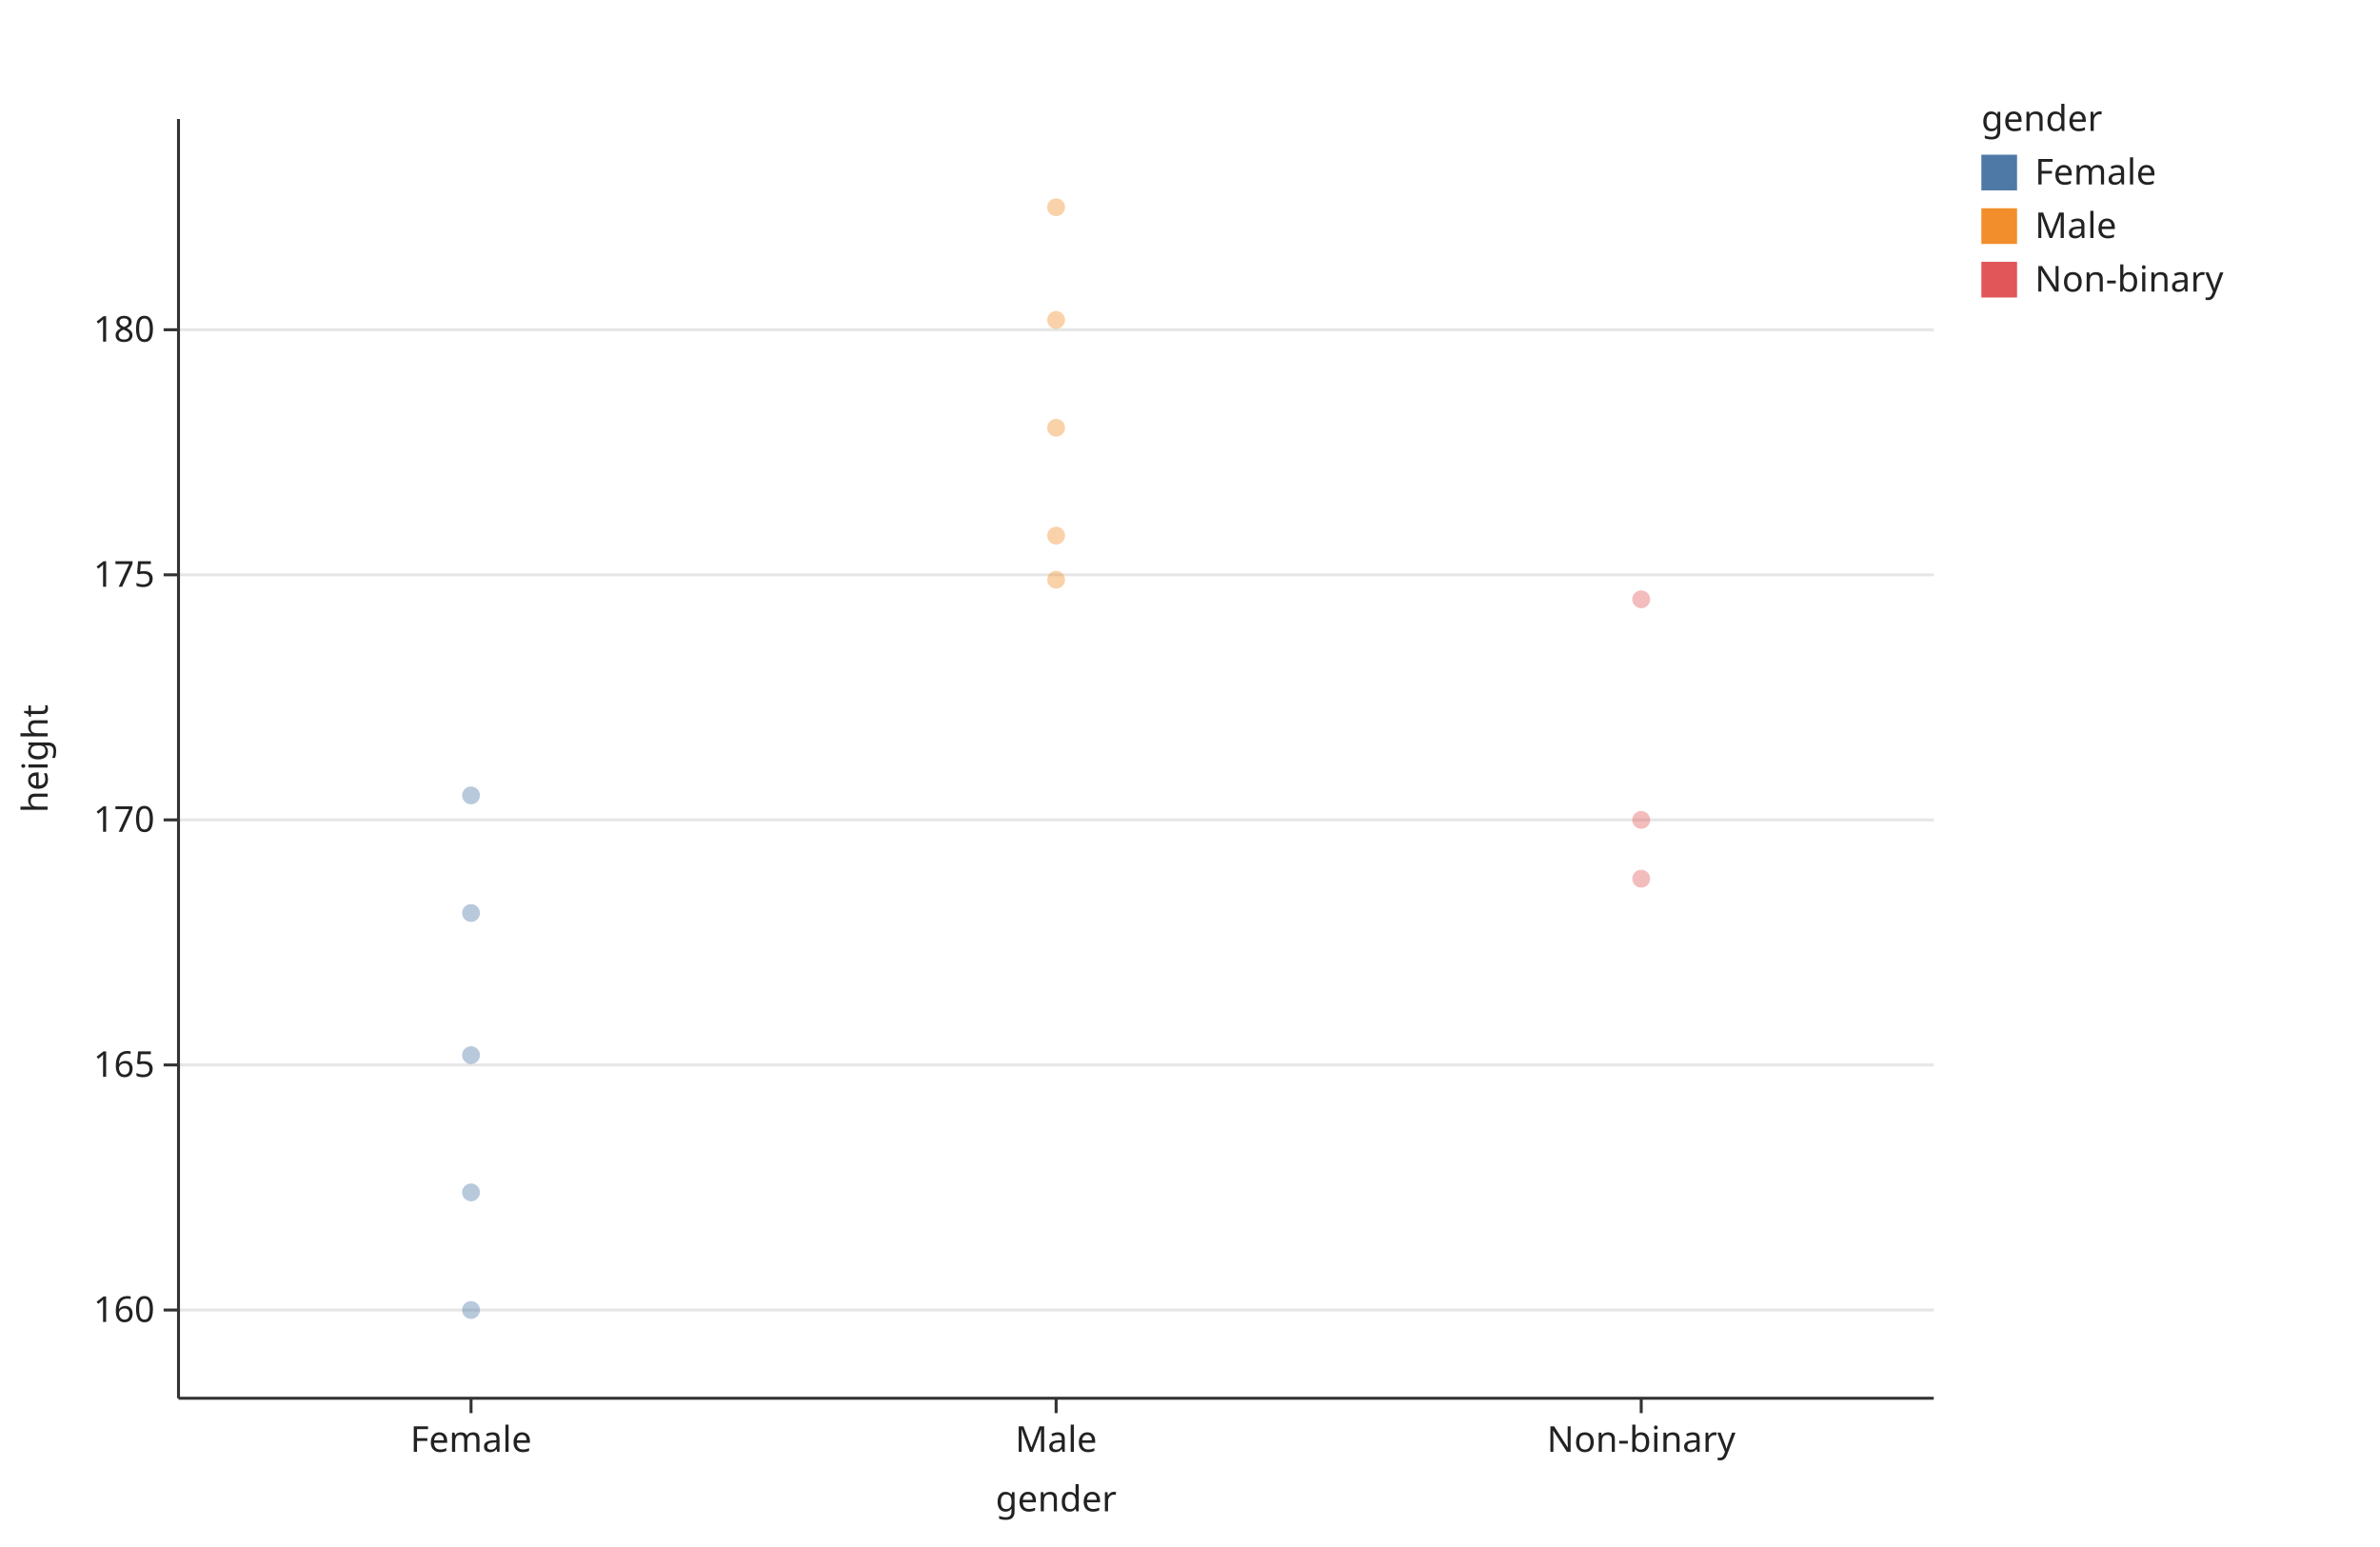
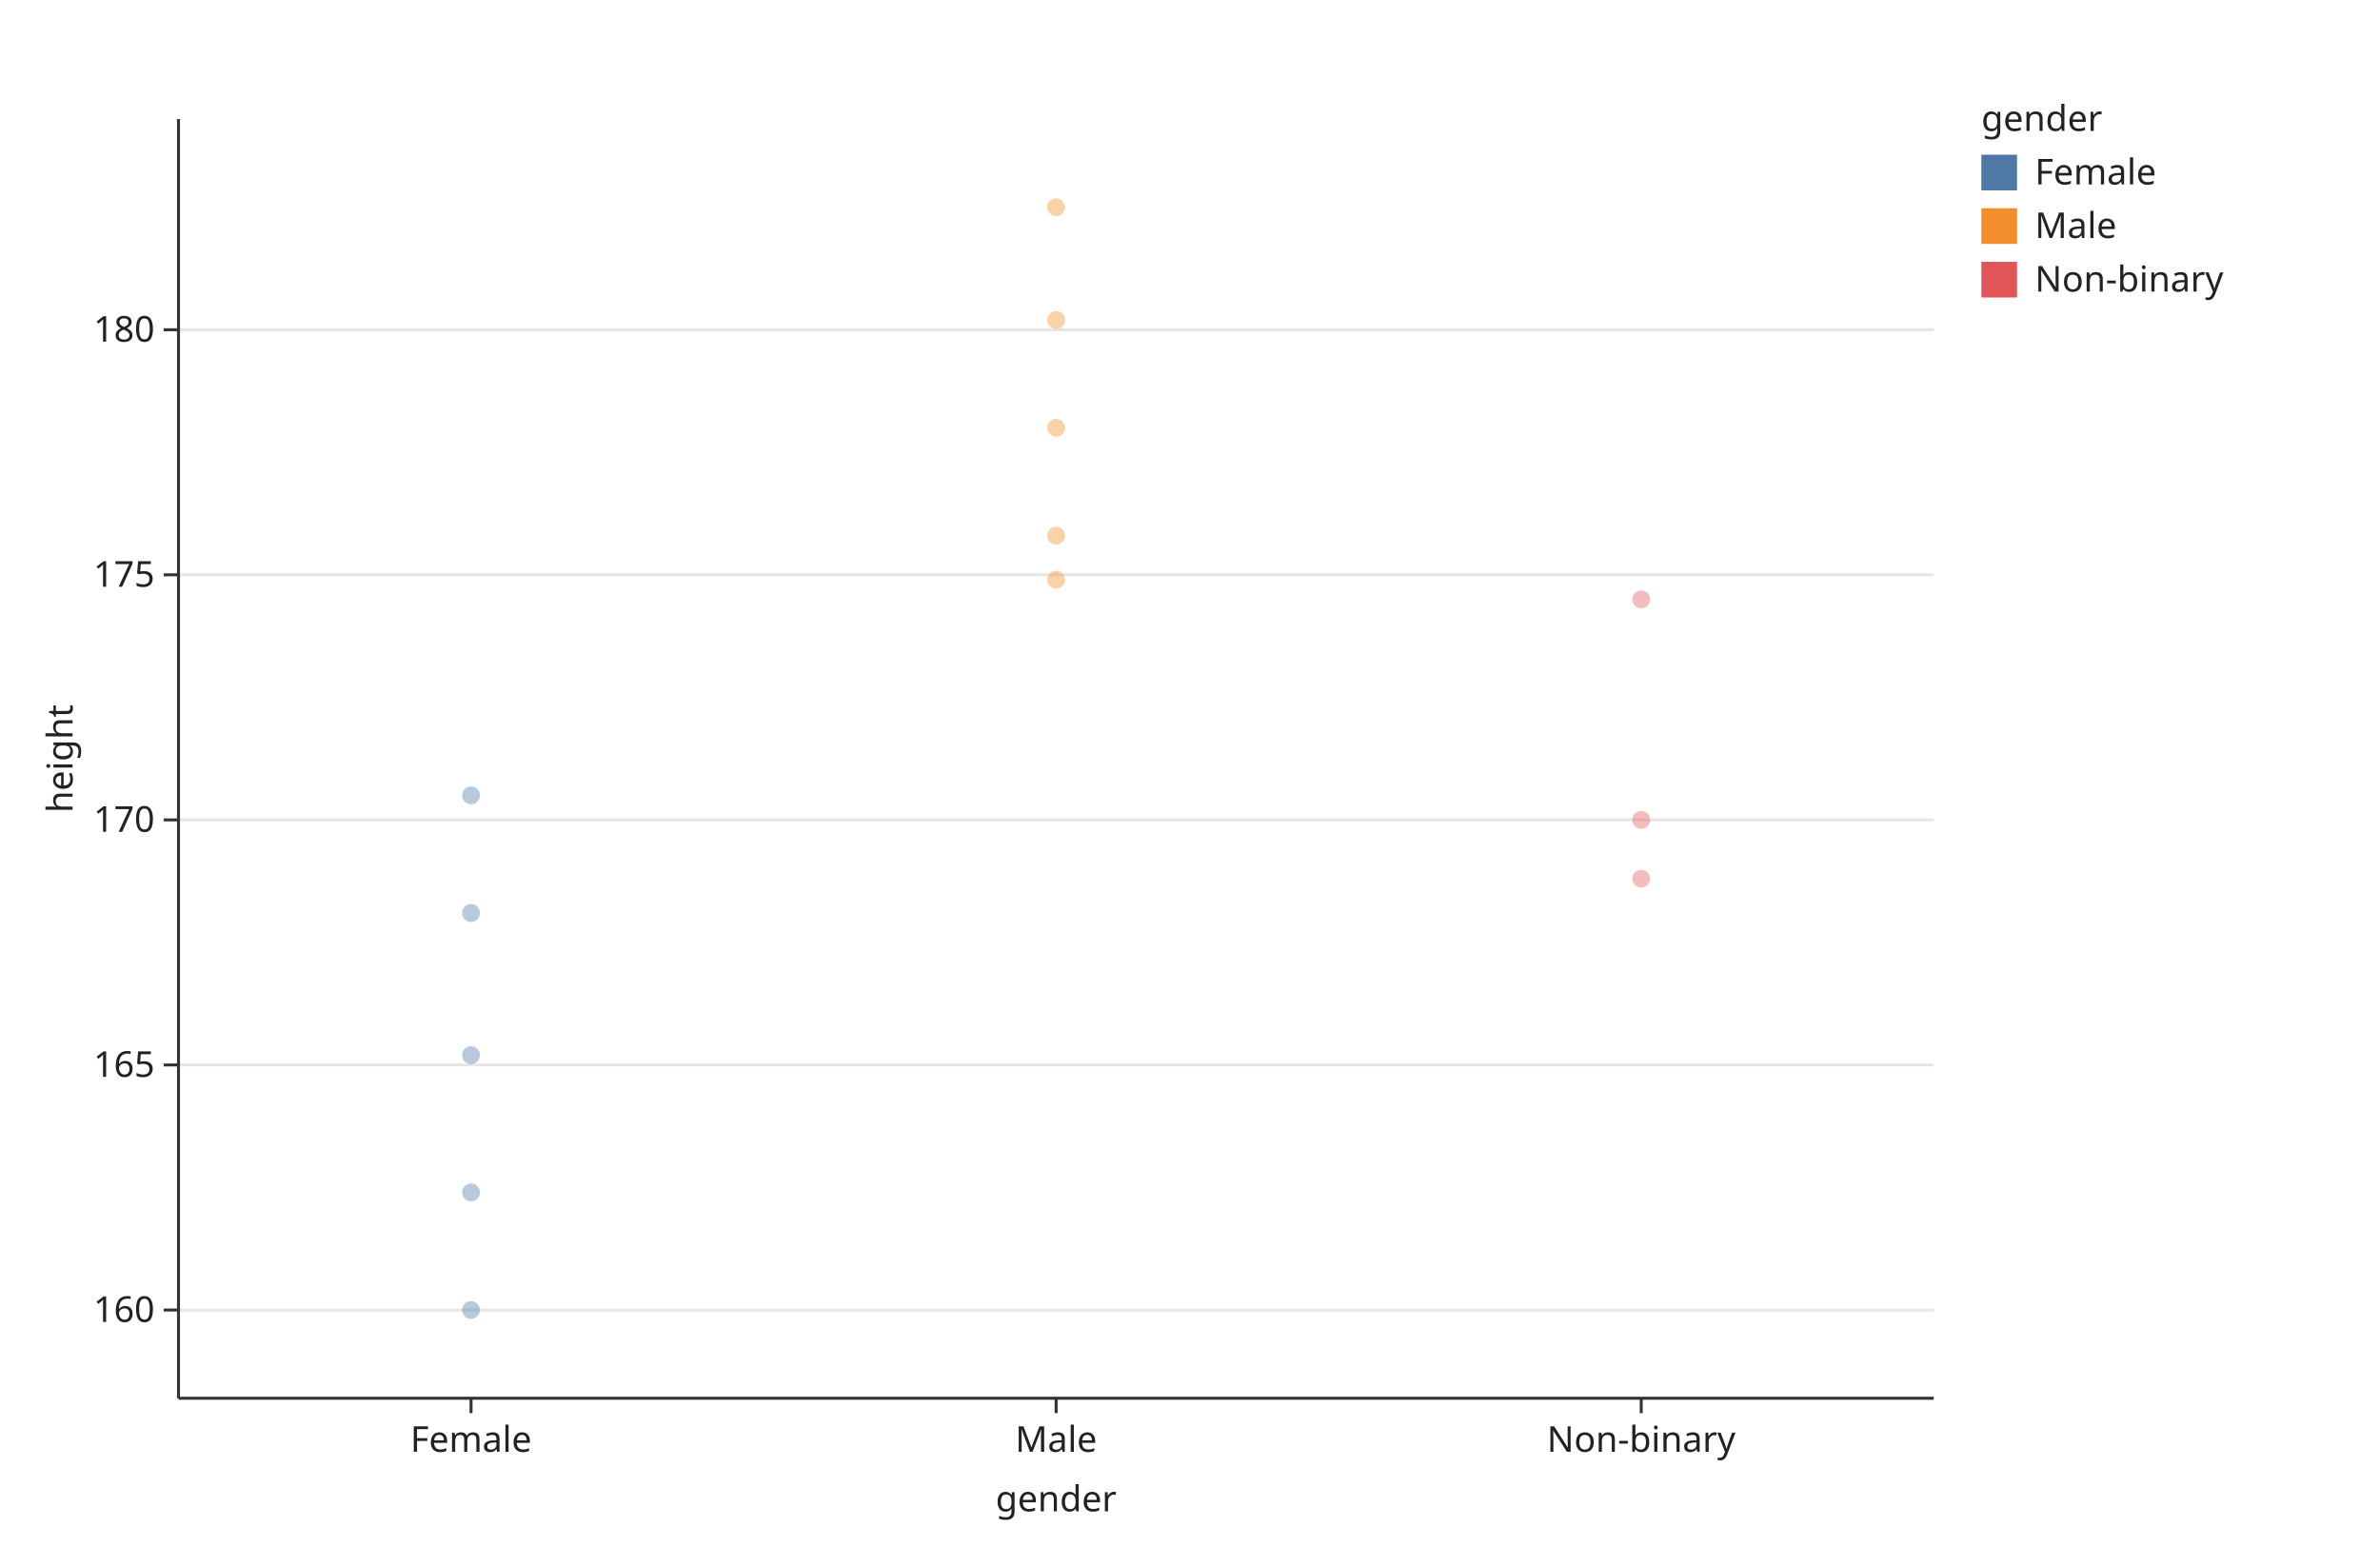
<svg xmlns="http://www.w3.org/2000/svg" width="800" height="520" viewBox="0 0 800 520" role="img">
  <rect class="algraf-background" x="0" y="0" width="800" height="520" fill="#ffffff" />
  <rect class="algraf-plot-area" x="60" y="40" width="590" height="430" fill="#ffffff" />
  <g class="algraf-grid">
    <line x1="60" y1="440.345" x2="650" y2="440.345" stroke="#e6e6e6" stroke-width="1" />
    <line x1="60" y1="357.969" x2="650" y2="357.969" stroke="#e6e6e6" stroke-width="1" />
    <line x1="60" y1="275.594" x2="650" y2="275.594" stroke="#e6e6e6" stroke-width="1" />
    <line x1="60" y1="193.218" x2="650" y2="193.218" stroke="#e6e6e6" stroke-width="1" />
    <line x1="60" y1="110.843" x2="650" y2="110.843" stroke="#e6e6e6" stroke-width="1" />
  </g>
  <g class="algraf-layer algraf-geom-point">
    <circle cx="158.333" cy="354.674" r="3" fill="#4E79A7" opacity="0.4" />
    <circle cx="158.333" cy="440.345" r="3" fill="#4E79A7" opacity="0.4" />
    <circle cx="158.333" cy="267.356" r="3" fill="#4E79A7" opacity="0.4" />
    <circle cx="158.333" cy="306.897" r="3" fill="#4E79A7" opacity="0.4" />
    <circle cx="158.333" cy="400.805" r="3" fill="#4E79A7" opacity="0.4" />
    <circle cx="355" cy="180.038" r="3" fill="#F28E2B" opacity="0.4" />
    <circle cx="355" cy="107.548" r="3" fill="#F28E2B" opacity="0.4" />
    <circle cx="355" cy="143.793" r="3" fill="#F28E2B" opacity="0.4" />
    <circle cx="355" cy="69.655" r="3" fill="#F28E2B" opacity="0.4" />
    <circle cx="355" cy="194.866" r="3" fill="#F28E2B" opacity="0.4" />
    <circle cx="551.667" cy="275.594" r="3" fill="#E15759" opacity="0.4" />
    <circle cx="551.667" cy="201.456" r="3" fill="#E15759" opacity="0.4" />
    <circle cx="551.667" cy="295.364" r="3" fill="#E15759" opacity="0.4" />
  </g>
  <g class="algraf-axes">
    <line x1="60" y1="470" x2="650" y2="470" stroke="#333333" stroke-width="1" />
    <line x1="158.333" y1="470" x2="158.333" y2="475" stroke="#333333" stroke-width="1" />
    <text x="158.333" y="488" text-anchor="middle" font-family="system-ui, sans-serif" font-size="12" fill="#222222">Female</text>
    <line x1="355" y1="470" x2="355" y2="475" stroke="#333333" stroke-width="1" />
    <text x="355" y="488" text-anchor="middle" font-family="system-ui, sans-serif" font-size="12" fill="#222222">Male</text>
    <line x1="551.667" y1="470" x2="551.667" y2="475" stroke="#333333" stroke-width="1" />
    <text x="551.667" y="488" text-anchor="middle" font-family="system-ui, sans-serif" font-size="12" fill="#222222">Non-binary</text>
    <text x="355" y="508" text-anchor="middle" font-family="system-ui, sans-serif" font-size="12" fill="#222222">gender</text>
    <line x1="60" y1="40" x2="60" y2="470" stroke="#333333" stroke-width="1" />
    <line x1="55" y1="440.345" x2="60" y2="440.345" stroke="#333333" stroke-width="1" />
    <text x="52" y="444.345" text-anchor="end" font-family="system-ui, sans-serif" font-size="12" fill="#222222">160</text>
    <line x1="55" y1="357.969" x2="60" y2="357.969" stroke="#333333" stroke-width="1" />
    <text x="52" y="361.969" text-anchor="end" font-family="system-ui, sans-serif" font-size="12" fill="#222222">165</text>
    <line x1="55" y1="275.594" x2="60" y2="275.594" stroke="#333333" stroke-width="1" />
    <text x="52" y="279.594" text-anchor="end" font-family="system-ui, sans-serif" font-size="12" fill="#222222">170</text>
    <line x1="55" y1="193.218" x2="60" y2="193.218" stroke="#333333" stroke-width="1" />
    <text x="52" y="197.218" text-anchor="end" font-family="system-ui, sans-serif" font-size="12" fill="#222222">175</text>
    <line x1="55" y1="110.843" x2="60" y2="110.843" stroke="#333333" stroke-width="1" />
    <text x="52" y="114.843" text-anchor="end" font-family="system-ui, sans-serif" font-size="12" fill="#222222">180</text>
-     <text x="16" y="255" text-anchor="middle" transform="rotate(-90 16 255)" font-family="system-ui, sans-serif" font-size="12" fill="#222222">height</text>
+     <text x="24.4" y="255" text-anchor="middle" transform="rotate(-90 24.4 255)" font-family="system-ui, sans-serif" font-size="12" fill="#222222">height</text>
  </g>
  <g class="algraf-legends">
    <text x="666" y="44" text-anchor="start" font-family="system-ui, sans-serif" font-size="12" fill="#222222">gender</text>
    <rect x="666" y="52" width="12" height="12" fill="#4E79A7" />
    <text x="684" y="62" text-anchor="start" font-family="system-ui, sans-serif" font-size="12" fill="#222222">Female</text>
    <rect x="666" y="70" width="12" height="12" fill="#F28E2B" />
    <text x="684" y="80" text-anchor="start" font-family="system-ui, sans-serif" font-size="12" fill="#222222">Male</text>
    <rect x="666" y="88" width="12" height="12" fill="#E15759" />
    <text x="684" y="98" text-anchor="start" font-family="system-ui, sans-serif" font-size="12" fill="#222222">Non-binary</text>
  </g>
</svg>
